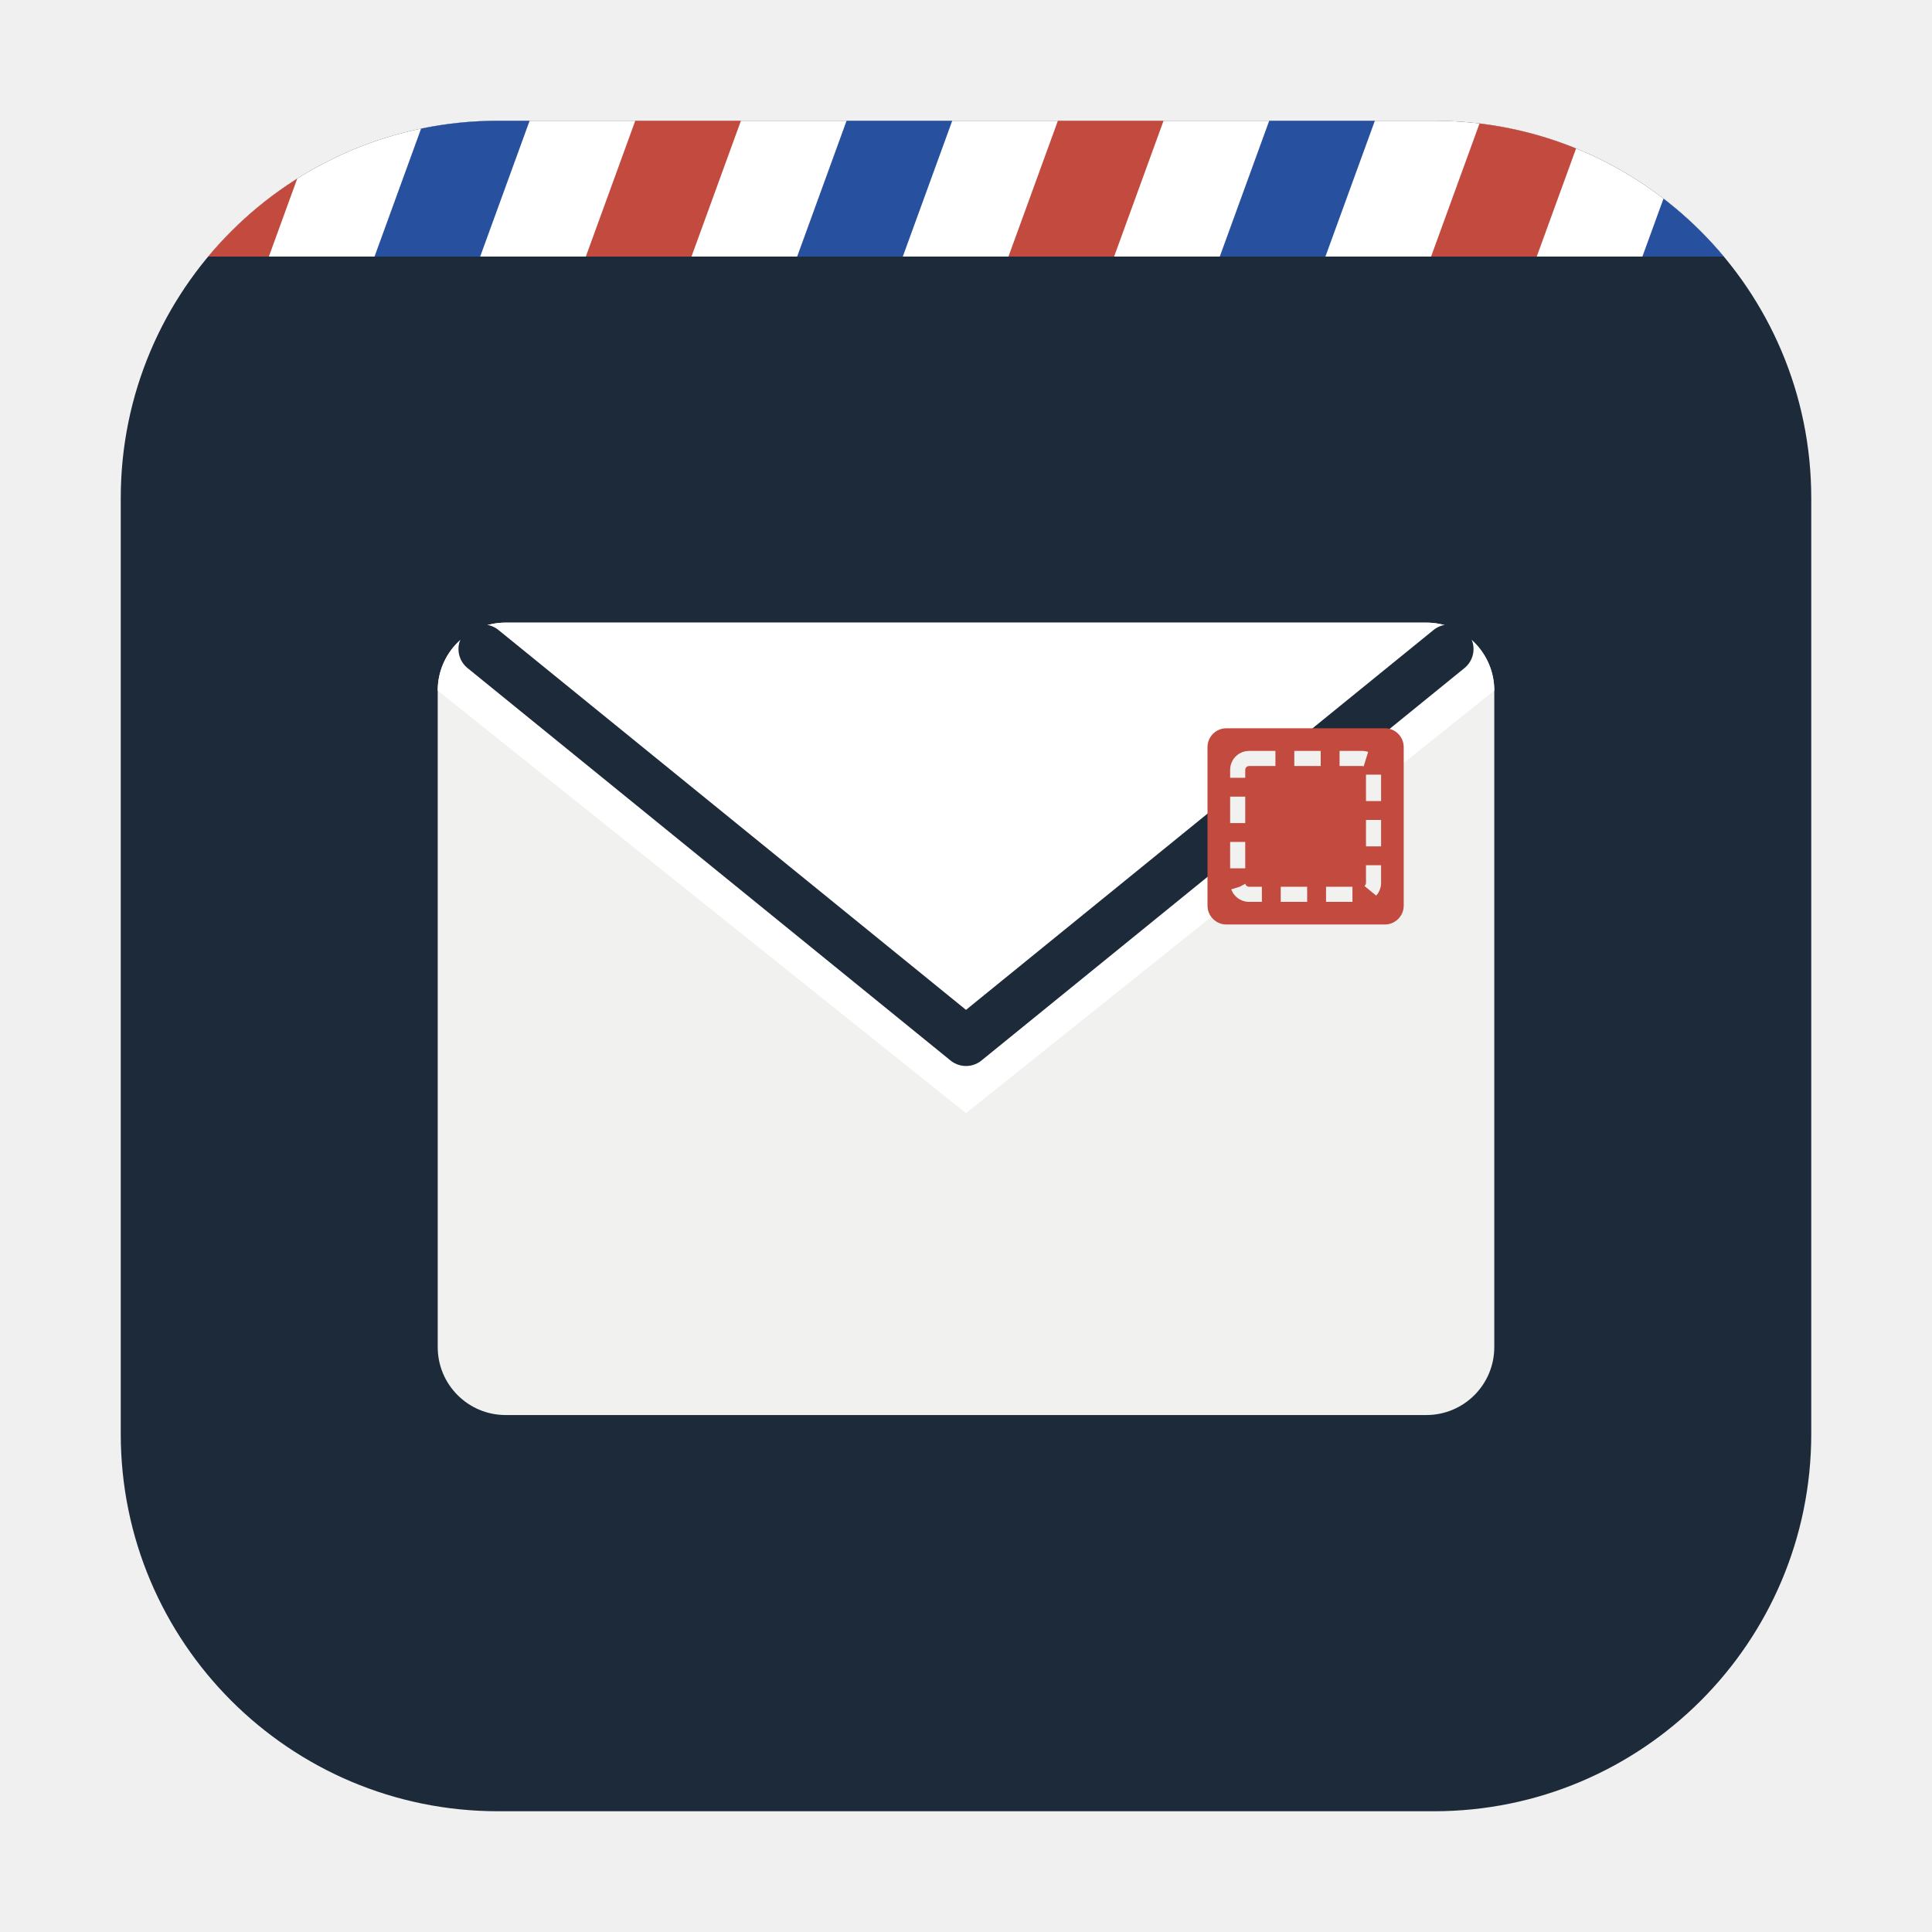
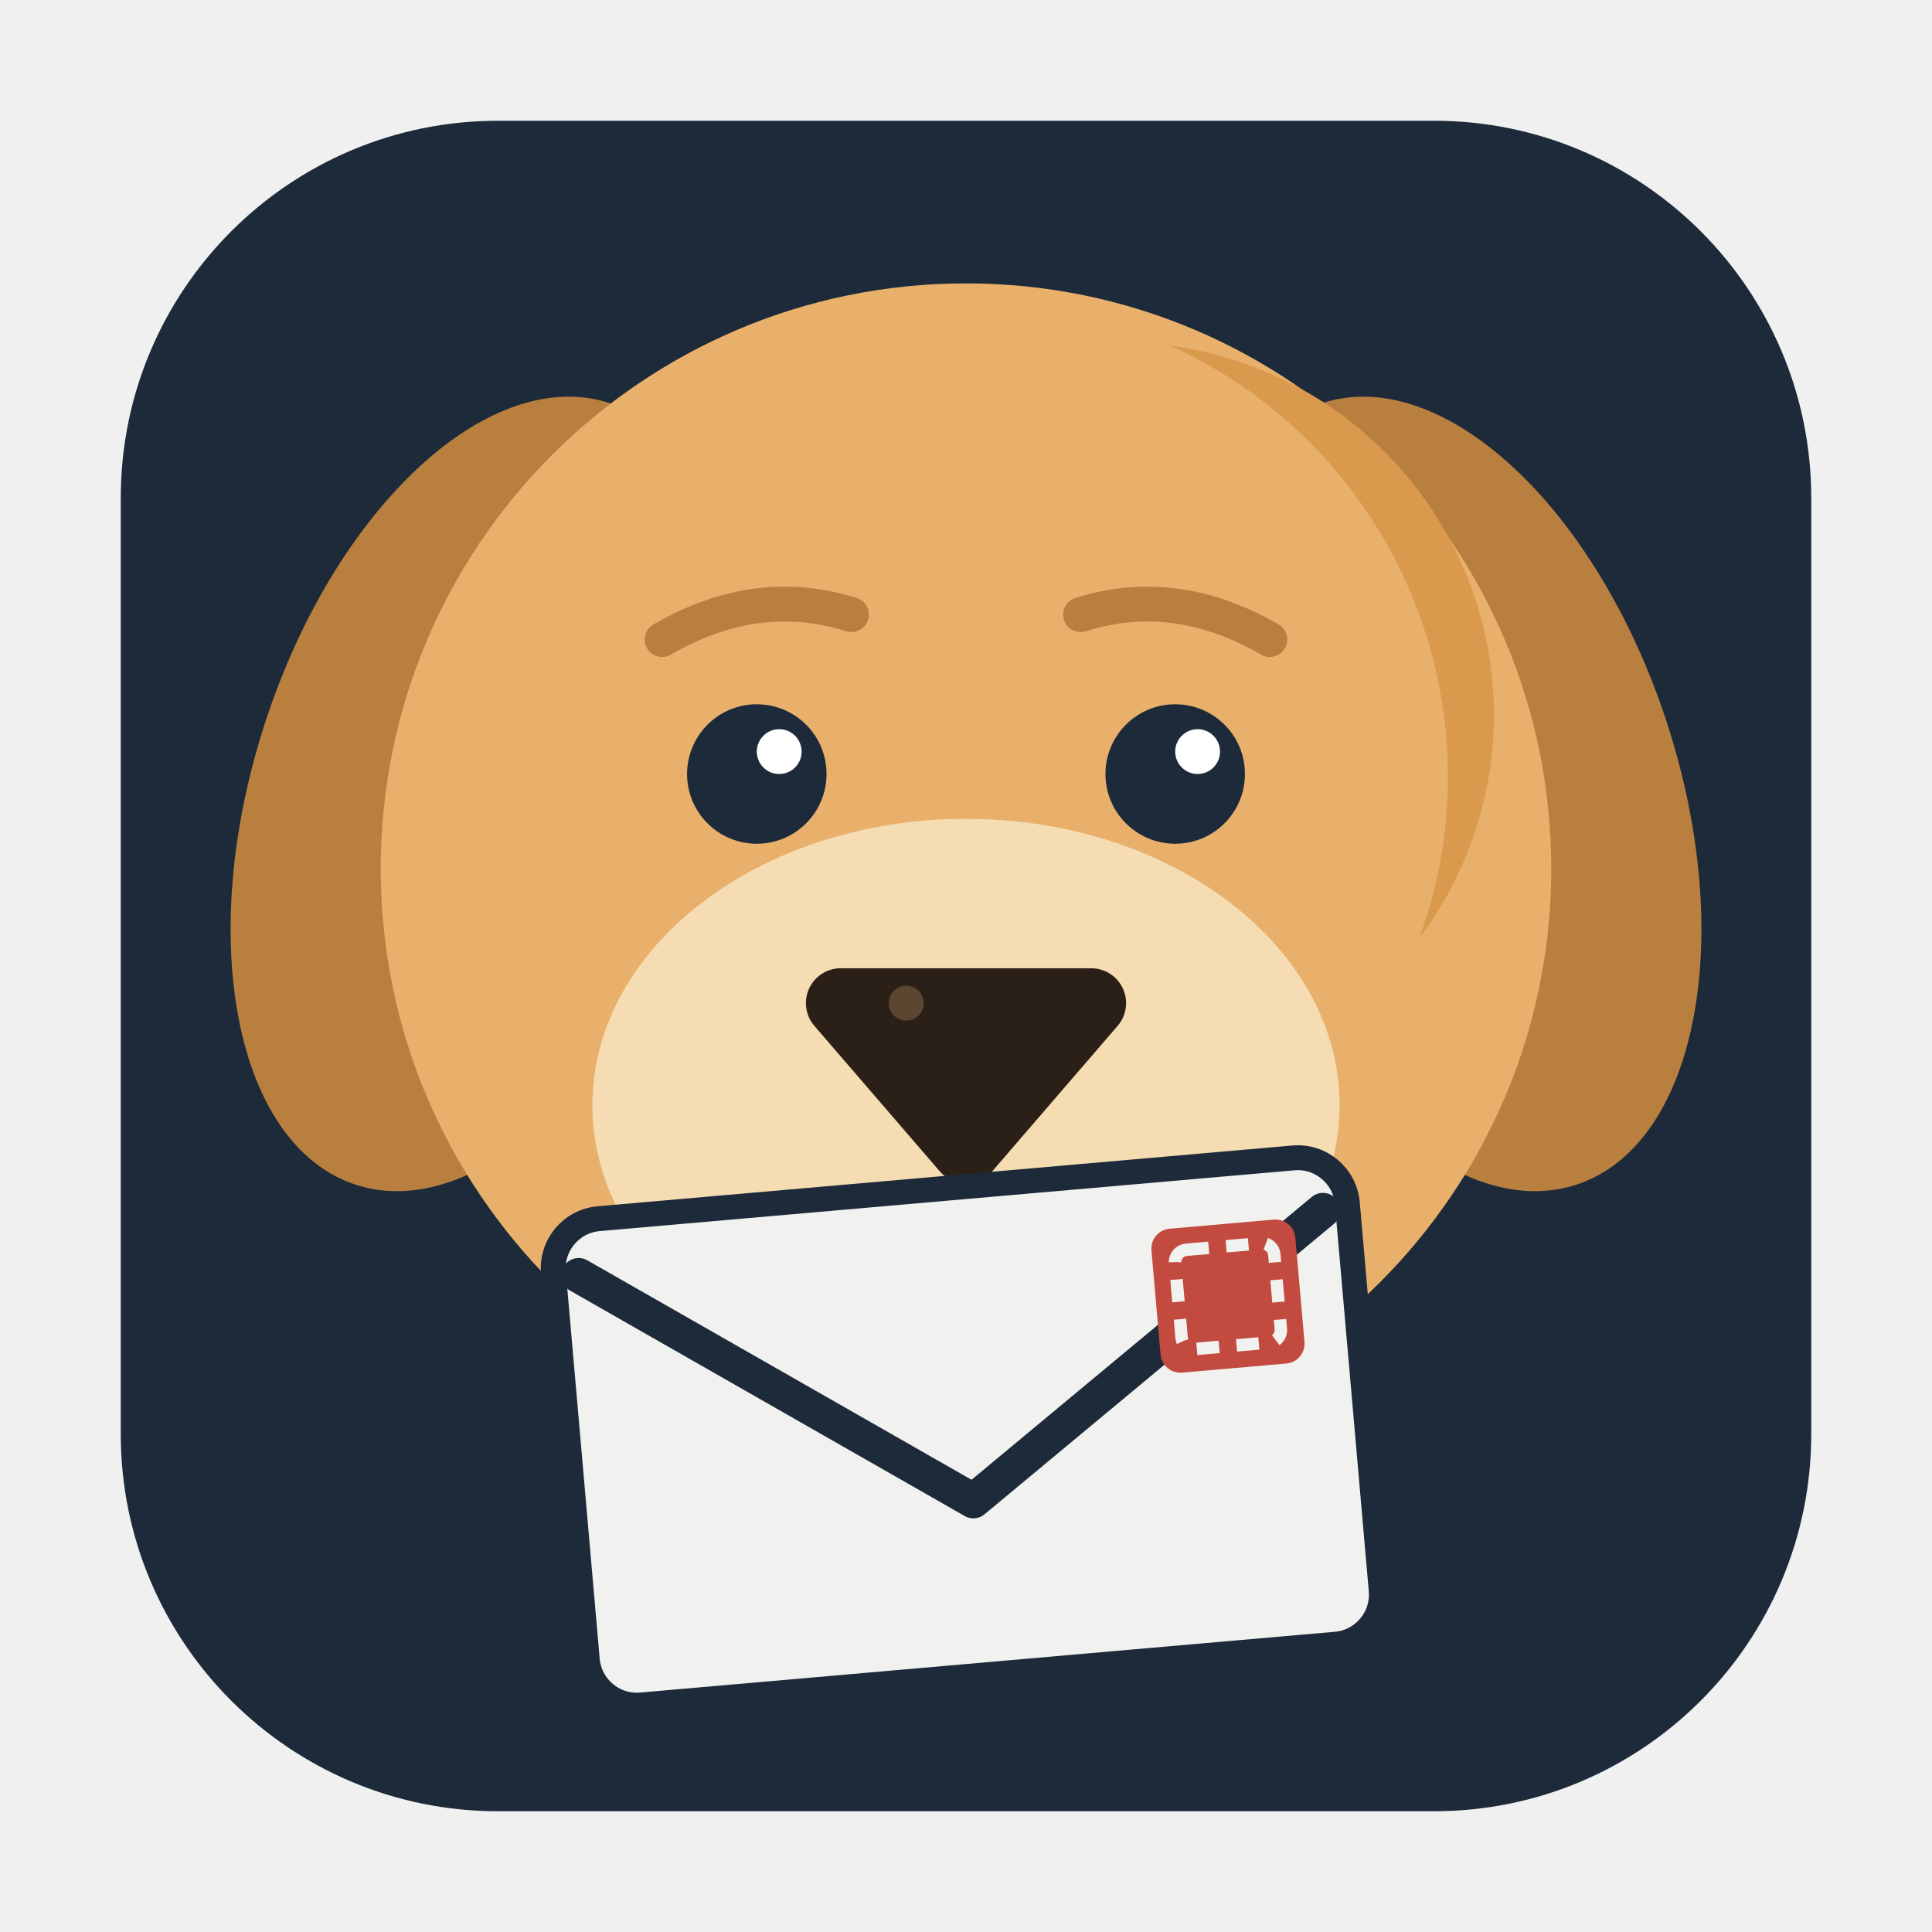
<svg xmlns="http://www.w3.org/2000/svg" width="1024" height="1024" viewBox="0 0 1024 1024">
  <defs>
    <clipPath id="rond">
      <rect x="64" y="64" width="896" height="896" rx="200" />
    </clipPath>
  </defs>
  <g clip-path="url(#rond)">
    <rect x="64" y="64" width="896" height="896" fill="#1d2a3a" />
-     <g>
-       <rect x="64" y="64" width="896" height="72" fill="#ffffff" />
-       <g>
-         <rect x="24" y="64" width="56" height="72" fill="#27519f" transform="skewX(-20)" />
-         <rect x="136" y="64" width="56" height="72" fill="#c34a3e" transform="skewX(-20)" />
-         <rect x="248" y="64" width="56" height="72" fill="#27519f" transform="skewX(-20)" />
-         <rect x="360" y="64" width="56" height="72" fill="#c34a3e" transform="skewX(-20)" />
-         <rect x="472" y="64" width="56" height="72" fill="#27519f" transform="skewX(-20)" />
-         <rect x="584" y="64" width="56" height="72" fill="#c34a3e" transform="skewX(-20)" />
-         <rect x="696" y="64" width="56" height="72" fill="#27519f" transform="skewX(-20)" />
-         <rect x="808" y="64" width="56" height="72" fill="#c34a3e" transform="skewX(-20)" />
-         <rect x="920" y="64" width="56" height="72" fill="#27519f" transform="skewX(-20)" />
-         <rect x="1032" y="64" width="56" height="72" fill="#c34a3e" transform="skewX(-20)" />
+     <g transform="translate(512 500) scale(1.32) translate(-512 -500)">
+       <ellipse cx="318" cy="440" rx="92" ry="165" fill="#b97f3f" transform="rotate(18 318 440)" />
+       <ellipse cx="706" cy="440" rx="92" ry="165" fill="#b97f3f" transform="rotate(-18 706 440)" />
+       <circle cx="512" cy="470" r="235" fill="#e8b06b" />
+       <path d="M594 260 a150 150 0 0 1 130 150 a150 150 0 0 1 -30 88 a190 190 0 0 0 -100 -238 z" fill="#d99a4e" />
+       <ellipse cx="512" cy="565" rx="150" ry="115" fill="#f6dcb2" />
+       <circle cx="428" cy="432" r="28" fill="#1d2a3a" />
+       <circle cx="596" cy="432" r="28" fill="#1d2a3a" />
+       <circle cx="437" cy="423" r="9" fill="#ffffff" />
+       <circle cx="605" cy="423" r="9" fill="#ffffff" />
+       <path d="M390 378 q38 -22 76 -10" fill="none" stroke="#b97f3f" stroke-width="14" stroke-linecap="round" />
+       <path d="M558 368 q38 -12 76 10" fill="none" stroke="#b97f3f" stroke-width="14" stroke-linecap="round" />
+       <path d="M462 510 h100 a14 14 0 0 1 11 23 l-50 58 a14 14 0 0 1 -22 0 l-50 -58 a14 14 0 0 1 11 -23 z" fill="#2b2018" />
+       <circle cx="488" cy="524" r="7" fill="#5c4632" />
+       <g transform="rotate(-5 512 690)">
+         <rect x="352" y="598" width="320" height="196" rx="20" fill="#f1f2ef" stroke="#1d2a3a" stroke-width="10" />
+         <path d="M362 620 L512 724 L662 620" fill="none" stroke="#1d2a3a" stroke-width="14" stroke-linecap="round" stroke-linejoin="round" />
+         <rect x="592" y="622" width="58" height="58" rx="8" fill="#c34a3e" />
+         <rect x="601" y="631" width="40" height="40" rx="5" fill="none" stroke="#f1f2ef" stroke-width="5" stroke-dasharray="9 7" />
      </g>
-     </g>
-     <g>
-       <rect x="232" y="330" width="560" height="420" rx="36" fill="#f1f2ef" />
-       <path d="M232 366 a36 36 0 0 1 36-36 h488 a36 36 0 0 1 36 36 l-280 224 z" fill="#ffffff" />
-       <path d="M256 344 L512 552 L768 344" fill="none" stroke="#1d2a3a" stroke-width="26" stroke-linecap="round" stroke-linejoin="round" />
-       <rect x="640" y="386" width="104" height="104" rx="10" fill="#c34a3e" />
-       <rect x="656" y="402" width="72" height="72" rx="6" fill="none" stroke="#f1f2ef" stroke-width="8" stroke-dasharray="14 10" />
    </g>
  </g>
</svg>
